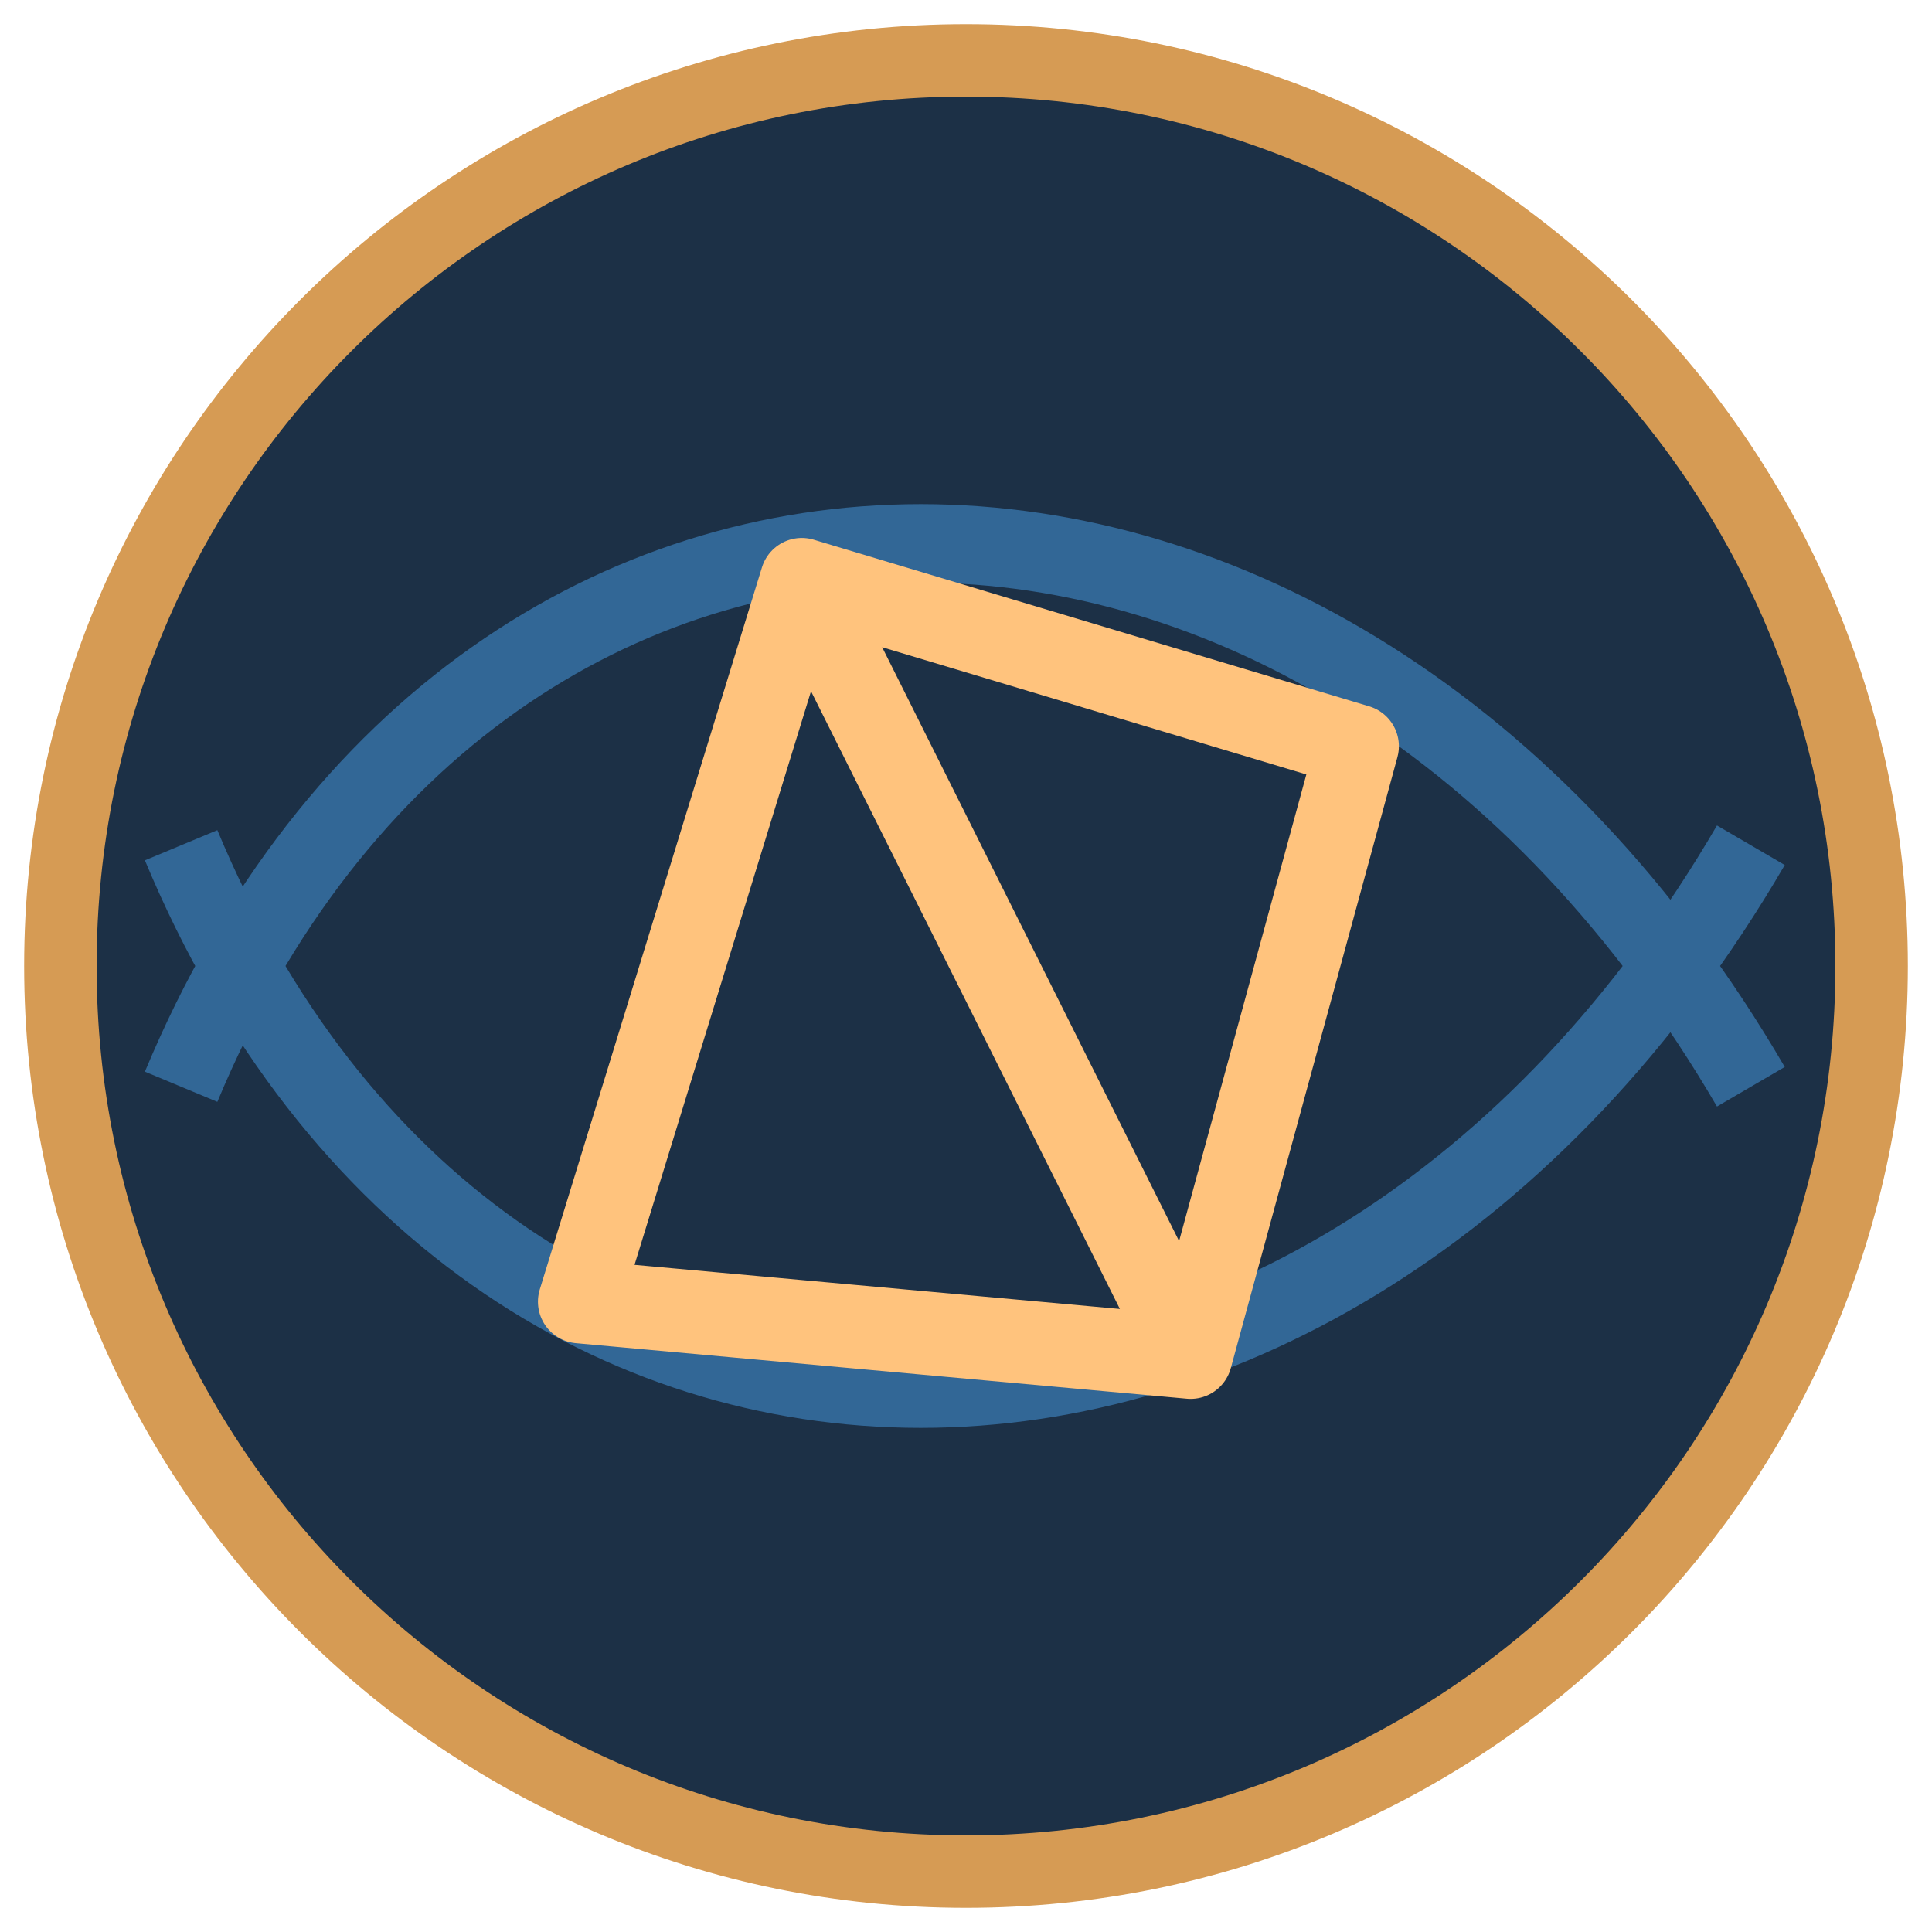
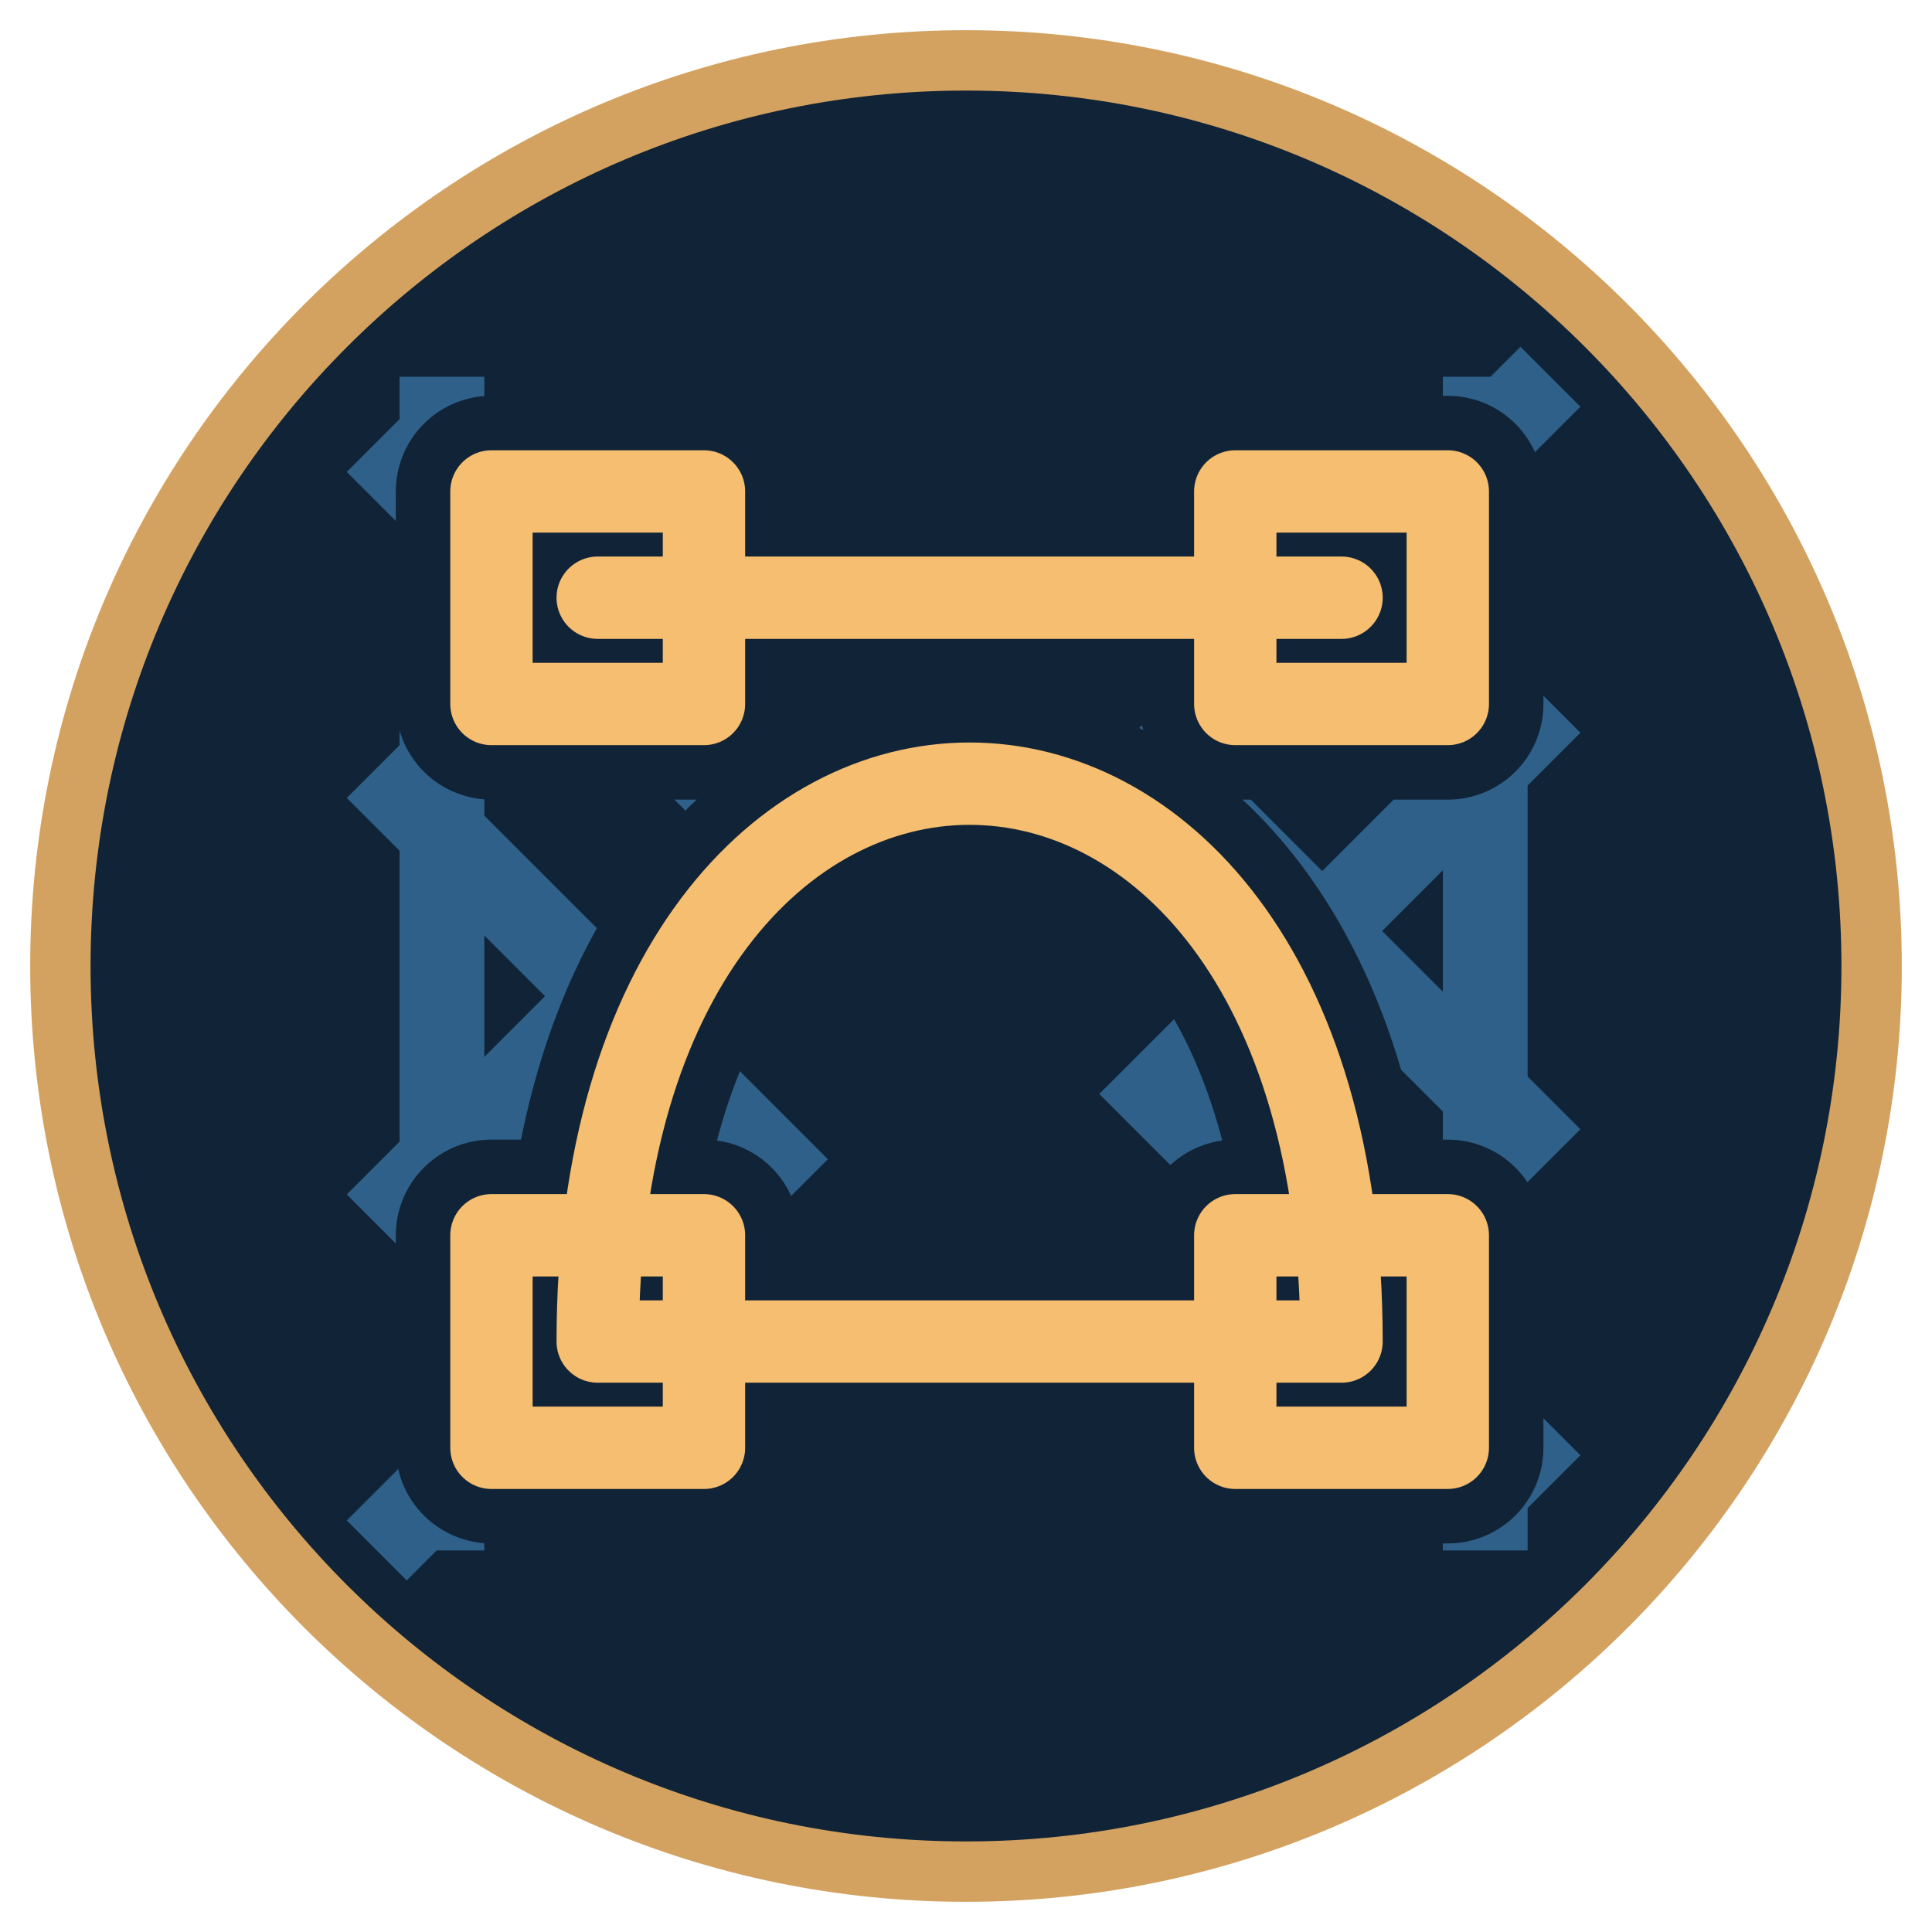
<svg xmlns="http://www.w3.org/2000/svg" viewBox="0 0 32 32">
-   <circle cx="16" cy="16" r="15" fill="#1C3046" stroke="#D69B54" stroke-width="1.2" />
-   <path d="M3 18 C8 6 22 6 29 18 M3 14 C8 26 22 26 29 14" fill="none" stroke="#3774AA" stroke-width="1.3" opacity=".8" />
-   <g transform="translate(5 5) scale(.92)">
-     <path d="M5,18 L9,5 19,8 16,19 Z M5,18 L16,19 M9,5 L16,19" fill="none" stroke="#FFC37D" stroke-width="1.5" stroke-linecap="round" stroke-linejoin="round" />
+   <circle cx="16" cy="16" r="15" fill="#112336" stroke="#d3a260" stroke-width="1" />
+   <path d="M3 4L9 10 3 16 M3 9L9 15 3 21 M21 3L15 9 21 15 M21 8L15 14 21 20 M4 3V21 M20 3V21" transform="translate(3 3) scale(1.08)" fill="none" stroke="#3c7cb0" stroke-width="1.3" opacity=".68" />
+   <g transform="translate(5.5 5.5) scale(.88)" fill="none" stroke-linecap="round" stroke-linejoin="round">
+     <path d="M5,19 C5,5 19,5 19,19 M5,19 H19 M5,5 H19 M3,3 H7 V7 H3 Z M17,3 H21 V7 H17 Z M3,17 H7 V21 H3 Z M17,17 H21 V21 H17 Z" stroke="#112336" stroke-width="3.6" />
+     <path d="M5,19 C5,5 19,5 19,19 M5,19 H19 M5,5 H19 M3,3 H7 V7 H3 Z M17,3 H21 V7 H17 Z M3,17 H7 V21 H3 Z M17,17 H21 V21 H17 Z" stroke="#f5be70" stroke-width="1.55" />
  </g>
</svg>
